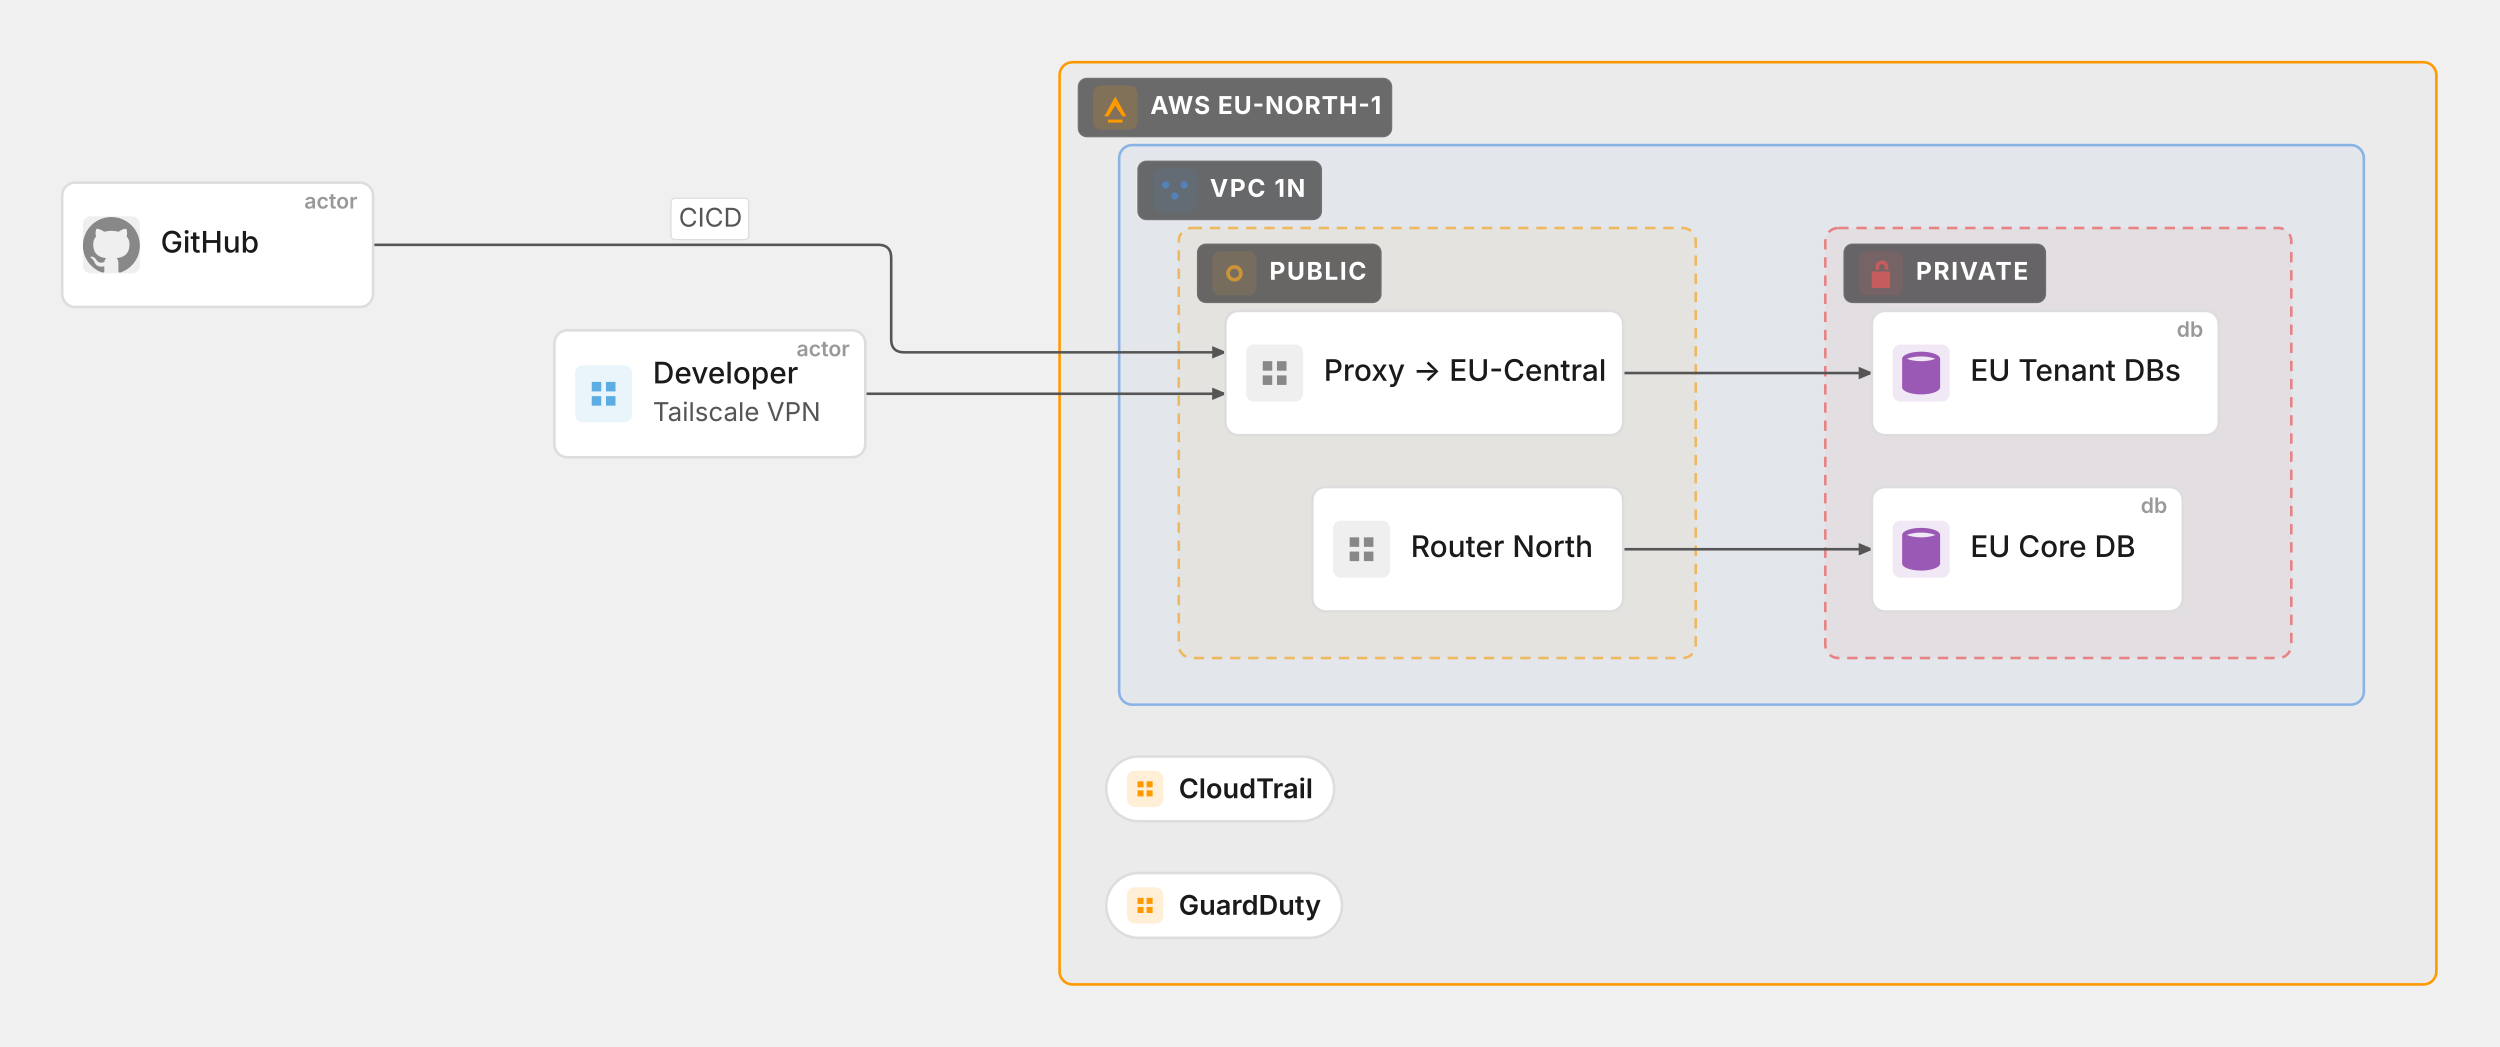
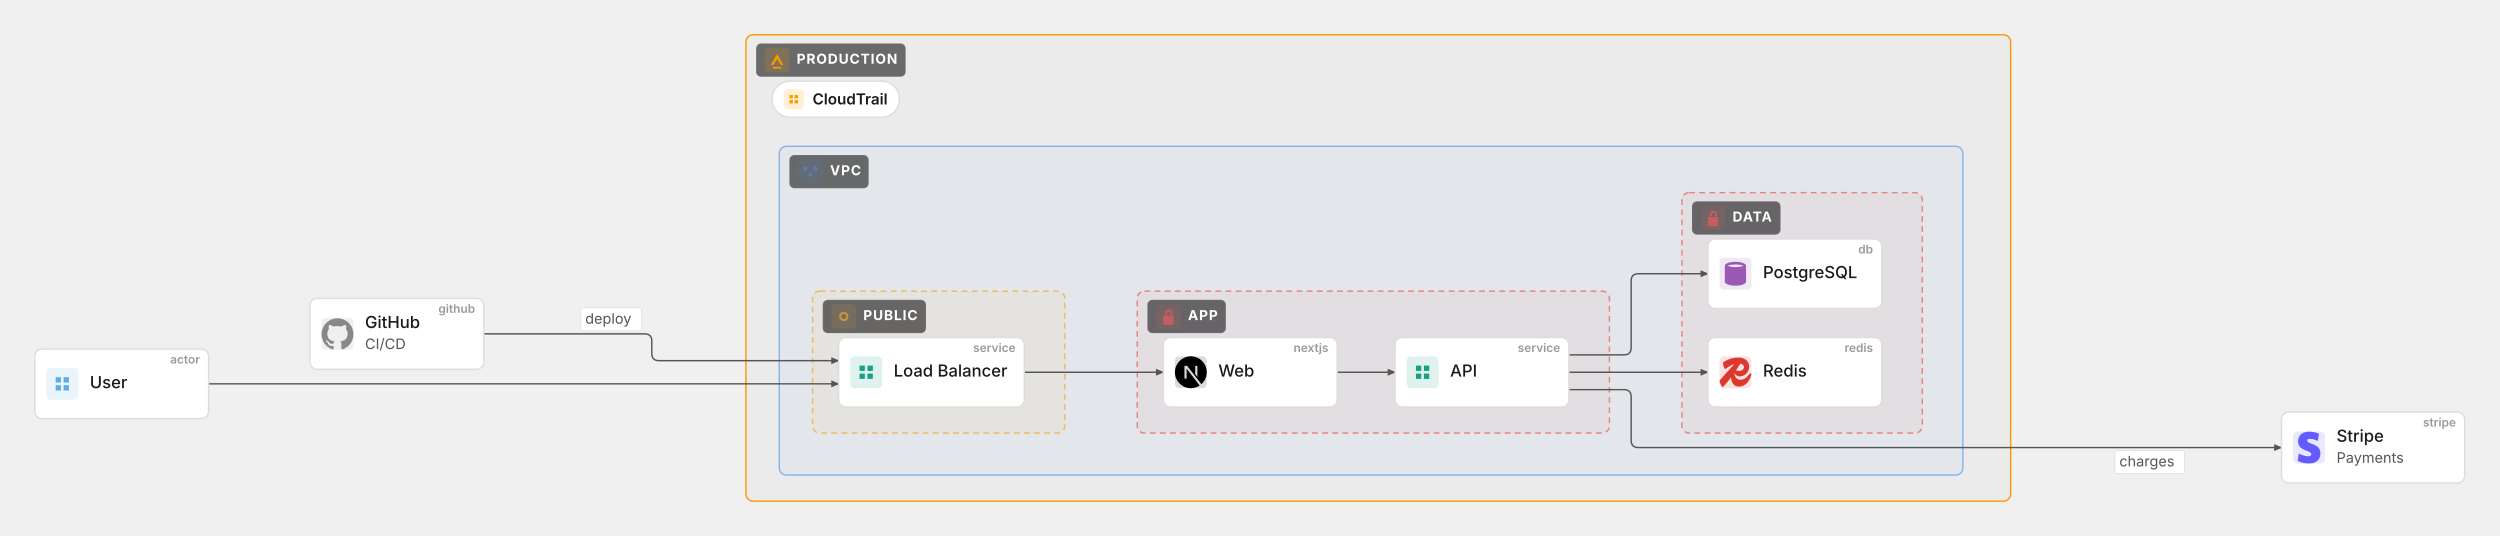
- <svg xmlns="http://www.w3.org/2000/svg" width="965" height="404" viewBox="0 0 965 404" font-family="-apple-system,BlinkMacSystemFont,'Segoe UI',system-ui,sans-serif">
+ <svg xmlns="http://www.w3.org/2000/svg" width="1726" height="370" viewBox="0 0 1726 370" font-family="-apple-system,BlinkMacSystemFont,'Segoe UI',system-ui,sans-serif">
  <defs>
    <marker id="bromaid-arr" viewBox="0 0 10 10" refX="8.5" refY="5" markerWidth="6" markerHeight="6" orient="auto" markerUnits="strokeWidth">
      <path d="M0 1 L9.5 5 L0 9 z" fill="#555555" />
    </marker>
  </defs>
-   <rect x="409" y="24" width="531.446" height="356" rx="5" fill="rgba(120,120,120,0.05)" stroke="#FF9900" stroke-width="1" />
-   <rect x="416" y="30" width="121.409" height="23" rx="3.5" fill="rgba(0,0,0,0.55)" stroke="rgba(255,255,255,0.06)" stroke-width="1" />
-   <rect x="422" y="33" width="17" height="17" rx="3" fill="#FF9900" opacity="0.16" />
-   <g transform="translate(422 33) scale(0.7083333)" fill="#FF9900">
+   <rect x="515" y="24" width="873.152" height="322" rx="5" fill="rgba(120,120,120,0.05)" stroke="#FF9900" stroke-width="1" />
+   <rect x="522" y="30" width="103.259" height="23" rx="3.5" fill="rgba(0,0,0,0.55)" stroke="rgba(255,255,255,0.06)" stroke-width="1" />
+   <rect x="528" y="33" width="17" height="17" rx="3" fill="#FF9900" opacity="0.16" />
+   <g transform="translate(528 33) scale(0.7083333)" fill="#FF9900">
    <path d="M6 16.8 12 6l6 10.8h-2.2L12 10.9 8.2 16.8H6Z" />
    <path d="M8.1 18.6h7.8v1.6H8.1z" />
  </g>
-   <text x="444" y="44" font-size="9.5" font-weight="650" fill="#ffffff" letter-spacing="0.35">
-     <tspan x="444">AWS EU-NORTH-1</tspan>
+   <text x="550" y="44" font-size="9.5" font-weight="650" fill="#ffffff" letter-spacing="0.6">
+     <tspan x="550">PRODUCTION</tspan>
  </text>
-   <rect x="432" y="56" width="480.446" height="216" rx="5" fill="rgba(74,144,226,0.05)" stroke="rgba(74,144,226,0.6)" stroke-width="1" />
-   <rect x="439" y="62" width="71.314" height="23" rx="3.5" fill="rgba(0,0,0,0.55)" stroke="rgba(255,255,255,0.06)" stroke-width="1" />
-   <rect x="445" y="65" width="17" height="17" rx="3" fill="rgba(74,144,226,0.6)" opacity="0.16" />
-   <g transform="translate(445 65) scale(0.7083333)" fill="rgba(74,144,226,0.6)">
+   <rect x="538" y="101" width="817.152" height="227" rx="5" fill="rgba(74,144,226,0.05)" stroke="rgba(74,144,226,0.6)" stroke-width="1" />
+   <rect x="545" y="107" width="54.732" height="23" rx="3.5" fill="rgba(0,0,0,0.55)" stroke="rgba(255,255,255,0.06)" stroke-width="1" />
+   <rect x="551" y="110" width="17" height="17" rx="3" fill="rgba(74,144,226,0.6)" opacity="0.16" />
+   <g transform="translate(551 110) scale(0.7083333)" fill="rgba(74,144,226,0.6)">
    <path d="M7 7a2 2 0 1 0 0 4 2 2 0 0 0 0-4Zm10 0a2 2 0 1 0 0 4 2 2 0 0 0 0-4ZM12 13a2 2 0 1 0 0 4 2 2 0 0 0 0-4Z" />
    <path d="M8.7 10.3 10.9 13m4.4 0 2.2-2.7M9 9h6" />
  </g>
-   <text x="467" y="76" font-size="9.5" font-weight="650" fill="#ffffff" letter-spacing="0.6">
-     <tspan x="467">VPC 1N</tspan>
+   <text x="573" y="121" font-size="9.5" font-weight="650" fill="#ffffff" letter-spacing="0.6">
+     <tspan x="573">VPC</tspan>
  </text>
-   <rect x="455" y="88" width="199.556" height="166" rx="5" fill="rgba(242,166,39,0.06)" stroke="rgba(242,166,39,0.7)" stroke-width="1" stroke-dasharray="4 3" />
-   <rect x="462" y="94" width="71.314" height="23" rx="3.5" fill="rgba(0,0,0,0.55)" stroke="rgba(255,255,255,0.06)" stroke-width="1" />
-   <rect x="468" y="97" width="17" height="17" rx="3" fill="rgba(242,166,39,0.7)" opacity="0.16" />
-   <g transform="translate(468 97) scale(0.7083333)" fill="rgba(242,166,39,0.7)">
+   <rect x="561" y="201" width="174.152" height="98" rx="5" fill="rgba(242,166,39,0.06)" stroke="rgba(242,166,39,0.7)" stroke-width="1" stroke-dasharray="4 3" />
+   <rect x="568" y="207" width="71.314" height="23" rx="3.5" fill="rgba(0,0,0,0.55)" stroke="rgba(255,255,255,0.06)" stroke-width="1" />
+   <rect x="574" y="210" width="17" height="17" rx="3" fill="rgba(242,166,39,0.7)" opacity="0.16" />
+   <g transform="translate(574 210) scale(0.7083333)" fill="rgba(242,166,39,0.7)">
    <path d="M12 7.5a4.5 4.5 0 1 0 0 9 4.5 4.5 0 0 0 0-9Zm0 2a2.5 2.5 0 1 1 0 5 2.5 2.5 0 0 1 0-5Z" />
    <path d="M12 3v2.2M12 18.8V21M3 12h2.2M18.8 12H21M5.1 5.1l1.6 1.6M17.3 17.3l1.6 1.6M18.9 5.1l-1.6 1.6M6.7 17.3l-1.6 1.6" />
  </g>
-   <text x="490" y="108" font-size="9.5" font-weight="650" fill="#ffffff" letter-spacing="0.6">
-     <tspan x="490">PUBLIC</tspan>
+   <text x="596" y="221" font-size="9.5" font-weight="650" fill="#ffffff" letter-spacing="0.6">
+     <tspan x="596">PUBLIC</tspan>
  </text>
-   <rect x="704.556" y="88" width="179.891" height="166" rx="5" fill="rgba(232,90,90,0.06)" stroke="rgba(232,90,90,0.7)" stroke-width="1" stroke-dasharray="4 3" />
-   <rect x="711.556" y="94" width="78.251" height="23" rx="3.5" fill="rgba(0,0,0,0.55)" stroke="rgba(255,255,255,0.06)" stroke-width="1" />
-   <rect x="717.556" y="97" width="17" height="17" rx="3" fill="rgba(232,90,90,0.7)" opacity="0.16" />
-   <g transform="translate(717.5555 97) scale(0.7083333)" fill="rgba(232,90,90,0.7)">
+   <rect x="785.152" y="201" width="326" height="98" rx="5" fill="rgba(232,90,90,0.06)" stroke="rgba(232,90,90,0.7)" stroke-width="1" stroke-dasharray="4 3" />
+   <rect x="792.152" y="207" width="54.209" height="23" rx="3.5" fill="rgba(0,0,0,0.55)" stroke="rgba(255,255,255,0.06)" stroke-width="1" />
+   <rect x="798.152" y="210" width="17" height="17" rx="3" fill="rgba(232,90,90,0.7)" opacity="0.16" />
+   <g transform="translate(798.152 210) scale(0.7083333)" fill="rgba(232,90,90,0.7)">
    <path d="M7 11h10v9H7v-9Zm2-1V8.5A3.5 3.5 0 0 1 12.5 5 3.5 3.5 0 0 1 16 8.5V10h-2V8.5A1.5 1.5 0 0 0 12.5 7 1.5 1.5 0 0 0 11 8.5V10H9Z" />
  </g>
-   <text x="739.556" y="108" font-size="9.5" font-weight="650" fill="#ffffff" letter-spacing="0.6">
-     <tspan x="739.556">PRIVATE</tspan>
+   <text x="820.152" y="221" font-size="9.5" font-weight="650" fill="#ffffff" letter-spacing="0.6">
+     <tspan x="820.152">APP</tspan>
  </text>
-   <path d="M 334 152 L 473 152" fill="none" stroke="#555555" stroke-width="1" stroke-linecap="round" stroke-linejoin="round" marker-end="url(#bromaid-arr)" />
-   <path d="M 144 94.5 L 339 94.5 Q 344 94.5 344 99.5 L 344 131 Q 344 136 349 136 L 473 136" fill="none" stroke="#555555" stroke-width="1" stroke-linecap="round" stroke-linejoin="round" marker-end="url(#bromaid-arr)" />
-   <rect x="259" y="76.5" width="30" height="16" rx="1.5" fill="#ffffff" stroke="#dddddd" stroke-width="0.5" />
-   <text x="262" y="87.5" font-size="10" fill="#555555">CICD</text>
-   <path d="M 626.556 144 L 722.556 144" fill="none" stroke="#555555" stroke-width="1" stroke-linecap="round" stroke-linejoin="round" marker-end="url(#bromaid-arr)" />
-   <path d="M 626.556 212 L 722.556 212" fill="none" stroke="#555555" stroke-width="1" stroke-linecap="round" stroke-linejoin="round" marker-end="url(#bromaid-arr)" />
-   <rect x="427" y="292" width="88" height="25" rx="12.5" fill="#ffffff" stroke="#dddddd" stroke-width="1" />
-   <rect x="435" y="297.5" width="14" height="14" rx="3" fill="#FF9900" opacity="0.16" />
-   <g transform="translate(435 297.5) scale(0.5833333)" fill="#FF9900">
+   <rect x="1161.152" y="133" width="166" height="166" rx="5" fill="rgba(232,90,90,0.06)" stroke="rgba(232,90,90,0.7)" stroke-width="1" stroke-dasharray="4 3" />
+   <rect x="1168.152" y="139" width="61.136" height="23" rx="3.5" fill="rgba(0,0,0,0.55)" stroke="rgba(255,255,255,0.06)" stroke-width="1" />
+   <rect x="1174.152" y="142" width="17" height="17" rx="3" fill="rgba(232,90,90,0.7)" opacity="0.16" />
+   <g transform="translate(1174.152 142) scale(0.7083333)" fill="rgba(232,90,90,0.7)">
+     <path d="M7 11h10v9H7v-9Zm2-1V8.5A3.5 3.5 0 0 1 12.5 5 3.5 3.5 0 0 1 16 8.5V10h-2V8.5A1.5 1.5 0 0 0 12.5 7 1.5 1.5 0 0 0 11 8.5V10H9Z" />
+   </g>
+   <text x="1196.152" y="153" font-size="9.5" font-weight="650" fill="#ffffff" letter-spacing="0.6">
+     <tspan x="1196.152">DATA</tspan>
+   </text>
+   <path d="M 144 265 L 579 265" fill="none" stroke="#555555" stroke-width="1" stroke-linecap="round" stroke-linejoin="round" marker-end="url(#bromaid-arr)" />
+   <path d="M 707.152 257 L 803.152 257" fill="none" stroke="#555555" stroke-width="1" stroke-linecap="round" stroke-linejoin="round" marker-end="url(#bromaid-arr)" />
+   <path d="M 923.152 257 L 963.152 257" fill="none" stroke="#555555" stroke-width="1" stroke-linecap="round" stroke-linejoin="round" marker-end="url(#bromaid-arr)" />
+   <path d="M 1083.152 245 L 1121.152 245 Q 1126.152 245 1126.152 240 L 1126.152 194 Q 1126.152 189 1131.152 189 L 1179.152 189" fill="none" stroke="#555555" stroke-width="1" stroke-linecap="round" stroke-linejoin="round" marker-end="url(#bromaid-arr)" />
+   <path d="M 1083.152 257 L 1179.152 257" fill="none" stroke="#555555" stroke-width="1" stroke-linecap="round" stroke-linejoin="round" marker-end="url(#bromaid-arr)" />
+   <path d="M 1083.152 269 L 1121.152 269 Q 1126.152 269 1126.152 274 L 1126.152 304 Q 1126.152 309 1131.152 309 L 1575.152 309" fill="none" stroke="#555555" stroke-width="1" stroke-linecap="round" stroke-linejoin="round" marker-end="url(#bromaid-arr)" />
+   <rect x="1460.152" y="311" width="48" height="16" rx="1.5" fill="#ffffff" stroke="#dddddd" stroke-width="0.5" />
+   <text x="1463.152" y="322" font-size="10" fill="#555555">charges</text>
+   <path d="M 334 230.5 L 445 230.5 Q 450 230.5 450 235.5 L 450 244 Q 450 249 455 249 L 579 249" fill="none" stroke="#555555" stroke-width="1" stroke-linecap="round" stroke-linejoin="round" marker-end="url(#bromaid-arr)" />
+   <rect x="401" y="212.5" width="42" height="16" rx="1.5" fill="#ffffff" stroke="#dddddd" stroke-width="0.5" />
+   <text x="404" y="223.5" font-size="10" fill="#555555">deploy</text>
+   <rect x="24" y="241" width="120" height="48" rx="5" fill="#ffffff" stroke="#dddddd" stroke-width="1" />
+   <text x="138" y="251" font-size="8.2" font-weight="600" fill="#999999" text-anchor="end">actor</text>
+   <rect x="32" y="254" width="22" height="22" rx="3" fill="#5dade2" opacity="0.14" />
+   <g transform="translate(32 254) scale(0.9166667)" fill="#5dade2">
    <path d="M7 7h4v4H7V7z" />
    <path d="M13 7h4v4h-4V7z" />
    <path d="M7 13h4v4H7v-4z" />
    <path d="M13 13h4v4h-4v-4z" />
  </g>
-   <text x="455" y="308.1" font-size="10.5" font-weight="600" fill="#1a1a1a">CloudTrail</text>
-   <rect x="427" y="337" width="91" height="25" rx="12.5" fill="#ffffff" stroke="#dddddd" stroke-width="1" />
-   <rect x="435" y="342.5" width="14" height="14" rx="3" fill="#FF9900" opacity="0.16" />
-   <g transform="translate(435 342.5) scale(0.5833333)" fill="#FF9900">
+   <text x="62" y="268" font-size="11.5" font-weight="500" fill="#1a1a1a">
+     <tspan x="62">User</tspan>
+   </text>
+   <rect x="214" y="206" width="120" height="49" rx="5" fill="#ffffff" stroke="#dddddd" stroke-width="1" />
+   <text x="328" y="216" font-size="8.2" font-weight="600" fill="#999999" text-anchor="end">github</text>
+   <rect x="222" y="219.5" width="22" height="22" rx="3" fill="#888888" opacity="0.14" />
+   <g transform="translate(222 219.5) scale(0.9166667)" fill="#888888">
+     <path d="M12 .297c-6.63 0-12 5.373-12 12 0 5.303 3.438 9.8 8.205 11.385.6.113.82-.258.82-.577 0-.285-.01-1.04-.015-2.04-3.338.724-4.042-1.61-4.042-1.61C4.422 18.07 3.633 17.7 3.633 17.7c-1.087-.744.084-.729.084-.729 1.205.084 1.838 1.236 1.838 1.236 1.07 1.835 2.809 1.305 3.495.998.108-.776.417-1.305.76-1.605-2.665-.3-5.466-1.332-5.466-5.93 0-1.31.465-2.38 1.235-3.22-.135-.303-.54-1.523.105-3.176 0 0 1.005-.322 3.3 1.23.96-.267 1.98-.399 3-.405 1.02.006 2.04.138 3 .405 2.28-1.552 3.285-1.23 3.285-1.23.645 1.653.24 2.873.12 3.176.765.84 1.23 1.91 1.23 3.22 0 4.61-2.805 5.625-5.475 5.92.42.36.81 1.096.81 2.22 0 1.606-.015 2.896-.015 3.286 0 .315.21.69.825.57C20.565 22.092 24 17.592 24 12.297c0-6.627-5.373-12-12-12" />
+   </g>
+   <text x="252" y="226.5" font-size="11.5" font-weight="500" fill="#1a1a1a">
+     <tspan x="252">GitHub</tspan>
+   </text>
+   <text x="252" y="241" font-size="10" fill="#555555">
+     <tspan x="252">CI/CD</tspan>
+   </text>
+   <rect x="1575.152" y="284.5" width="126.46" height="49" rx="5" fill="#ffffff" stroke="#dddddd" stroke-width="1" />
+   <text x="1695.612" y="294.5" font-size="8.2" font-weight="600" fill="#999999" text-anchor="end">stripe</text>
+   <rect x="1583.152" y="298" width="22" height="22" rx="3" fill="#635BFF" opacity="0.14" />
+   <g transform="translate(1583.152 298) scale(0.9166667)" fill="#635BFF">
+     <path d="M13.976 9.15c-2.172-.806-3.356-1.426-3.356-2.409 0-.831.683-1.305 1.901-1.305 2.227 0 4.515.858 6.09 1.631l.89-5.494C18.252.975 15.697 0 12.165 0 9.667 0 7.589.654 6.104 1.872 4.56 3.147 3.757 4.992 3.757 7.218c0 4.039 2.467 5.76 6.476 7.219 2.585.92 3.445 1.574 3.445 2.583 0 .98-.84 1.545-2.354 1.545-1.875 0-4.965-.921-6.99-2.109l-.9 5.555C5.175 22.99 8.385 24 11.714 24c2.641 0 4.843-.624 6.328-1.813 1.664-1.305 2.525-3.236 2.525-5.732 0-4.128-2.524-5.851-6.594-7.305h.003z" />
+   </g>
+   <text x="1613.152" y="305" font-size="11.5" font-weight="500" fill="#1a1a1a">
+     <tspan x="1613.152">Stripe</tspan>
+   </text>
+   <text x="1613.152" y="319.5" font-size="10" fill="#555555">
+     <tspan x="1613.152">Payments</tspan>
+   </text>
+   <rect x="533" y="56" width="88" height="25" rx="12.5" fill="#ffffff" stroke="#dddddd" stroke-width="1" />
+   <rect x="541" y="61.5" width="14" height="14" rx="3" fill="#FF9900" opacity="0.16" />
+   <g transform="translate(541 61.5) scale(0.5833333)" fill="#FF9900">
    <path d="M7 7h4v4H7V7z" />
    <path d="M13 7h4v4h-4V7z" />
    <path d="M7 13h4v4H7v-4z" />
    <path d="M13 13h4v4h-4v-4z" />
  </g>
-   <text x="455" y="353.1" font-size="10.5" font-weight="600" fill="#1a1a1a">GuardDuty</text>
-   <rect x="473" y="120" width="153.556" height="48" rx="5" fill="#ffffff" stroke="#dddddd" stroke-width="1" />
-   <rect x="481" y="133" width="22" height="22" rx="3" fill="#888888" opacity="0.14" />
-   <g transform="translate(481 133) scale(0.9166667)" fill="#888888">
+   <text x="561" y="72.1" font-size="10.5" font-weight="600" fill="#1a1a1a">CloudTrail</text>
+   <rect x="579" y="233" width="128.152" height="48" rx="5" fill="#ffffff" stroke="#dddddd" stroke-width="1" />
+   <text x="701.152" y="243" font-size="8.2" font-weight="600" fill="#999999" text-anchor="end">service</text>
+   <rect x="587" y="246" width="22" height="22" rx="3" fill="#16a085" opacity="0.14" />
+   <g transform="translate(587 246) scale(0.9166667)" fill="#16a085">
    <path d="M7 7h4v4H7V7z" />
    <path d="M13 7h4v4h-4V7z" />
    <path d="M7 13h4v4H7v-4z" />
    <path d="M13 13h4v4h-4v-4z" />
  </g>
-   <text x="511" y="147" font-size="11.5" font-weight="500" fill="#1a1a1a">
-     <tspan x="511">Proxy → EU-Central</tspan>
+   <text x="617" y="260" font-size="11.5" font-weight="500" fill="#1a1a1a">
+     <tspan x="617">Load Balancer</tspan>
  </text>
-   <rect x="506.556" y="188" width="120" height="48" rx="5" fill="#ffffff" stroke="#dddddd" stroke-width="1" />
-   <rect x="514.556" y="201" width="22" height="22" rx="3" fill="#888888" opacity="0.14" />
-   <g transform="translate(514.5555 201) scale(0.9166667)" fill="#888888">
+   <rect x="803.152" y="233" width="120" height="48" rx="5" fill="#ffffff" stroke="#dddddd" stroke-width="1" />
+   <text x="917.152" y="243" font-size="8.2" font-weight="600" fill="#999999" text-anchor="end">nextjs</text>
+   <rect x="811.152" y="246" width="22" height="22" rx="3" fill="#000000" opacity="0.14" />
+   <g transform="translate(811.152 246) scale(0.9166667)" fill="#000000">
+     <path d="M18.665 21.978C16.758 23.255 14.465 24 12 24 5.377 24 0 18.623 0 12S5.377 0 12 0s12 5.377 12 12c0 3.583-1.574 6.801-4.067 9.001L9.219 7.2H7.2v9.596h1.615V9.251l9.85 12.727Zm-3.332-8.533 1.6 2.061V7.2h-1.6v6.245Z" />
+   </g>
+   <text x="841.152" y="260" font-size="11.5" font-weight="500" fill="#1a1a1a">
+     <tspan x="841.152">Web</tspan>
+   </text>
+   <rect x="963.152" y="233" width="120" height="48" rx="5" fill="#ffffff" stroke="#dddddd" stroke-width="1" />
+   <text x="1077.152" y="243" font-size="8.2" font-weight="600" fill="#999999" text-anchor="end">service</text>
+   <rect x="971.152" y="246" width="22" height="22" rx="3" fill="#16a085" opacity="0.14" />
+   <g transform="translate(971.152 246) scale(0.9166667)" fill="#16a085">
    <path d="M7 7h4v4H7V7z" />
    <path d="M13 7h4v4h-4V7z" />
    <path d="M7 13h4v4H7v-4z" />
    <path d="M13 13h4v4h-4v-4z" />
  </g>
-   <text x="544.556" y="215" font-size="11.5" font-weight="500" fill="#1a1a1a">
-     <tspan x="544.556">Router North</tspan>
+   <text x="1001.152" y="260" font-size="11.5" font-weight="500" fill="#1a1a1a">
+     <tspan x="1001.152">API</tspan>
  </text>
-   <rect x="722.556" y="120" width="133.891" height="48" rx="5" fill="#ffffff" stroke="#dddddd" stroke-width="1" />
-   <text x="850.446" y="130" font-size="8.2" font-weight="600" fill="#999999" text-anchor="end">db</text>
-   <rect x="730.556" y="133" width="22" height="22" rx="3" fill="#9b59b6" opacity="0.14" />
-   <g transform="translate(730.5555 133) scale(0.9166667)" fill="#9b59b6">
+   <rect x="1179.152" y="165" width="120" height="48" rx="5" fill="#ffffff" stroke="#dddddd" stroke-width="1" />
+   <text x="1293.152" y="175" font-size="8.2" font-weight="600" fill="#999999" text-anchor="end">db</text>
+   <rect x="1187.152" y="178" width="22" height="22" rx="3" fill="#9b59b6" opacity="0.14" />
+   <g transform="translate(1187.152 178) scale(0.9166667)" fill="#9b59b6">
    <path d="M12 3c-4.42 0-8 1.34-8 3v12c0 1.66 3.58 3 8 3s8-1.34 8-3V6c0-1.66-3.58-3-8-3zm0 2c3.87 0 6 .99 6 1s-2.13 1-6 1-6-.99-6-1 2.13-1 6-1z" />
    <path d="M6 9.25V12c0 .71 2.13 1.75 6 1.75s6-1.04 6-1.75V9.25C16.6 10.02 14.5 10.5 12 10.5s-4.6-.48-6-1.25z" />
    <path d="M6 14.25V17c0 .71 2.13 1.75 6 1.75s6-1.04 6-1.75v-2.75C16.6 15.02 14.5 15.5 12 15.5s-4.6-.48-6-1.25z" />
  </g>
-   <text x="760.556" y="147" font-size="11.5" font-weight="500" fill="#1a1a1a">
-     <tspan x="760.556">EU Tenant DBs</tspan>
+   <text x="1217.152" y="192" font-size="11.5" font-weight="500" fill="#1a1a1a">
+     <tspan x="1217.152">PostgreSQL</tspan>
  </text>
-   <rect x="722.556" y="188" width="120" height="48" rx="5" fill="#ffffff" stroke="#dddddd" stroke-width="1" />
-   <text x="836.556" y="198" font-size="8.2" font-weight="600" fill="#999999" text-anchor="end">db</text>
-   <rect x="730.556" y="201" width="22" height="22" rx="3" fill="#9b59b6" opacity="0.14" />
-   <g transform="translate(730.5555 201) scale(0.9166667)" fill="#9b59b6">
-     <path d="M12 3c-4.42 0-8 1.34-8 3v12c0 1.66 3.58 3 8 3s8-1.34 8-3V6c0-1.66-3.58-3-8-3zm0 2c3.87 0 6 .99 6 1s-2.13 1-6 1-6-.99-6-1 2.13-1 6-1z" />
-     <path d="M6 9.25V12c0 .71 2.13 1.75 6 1.75s6-1.04 6-1.75V9.25C16.6 10.02 14.5 10.5 12 10.5s-4.6-.48-6-1.25z" />
-     <path d="M6 14.25V17c0 .71 2.13 1.75 6 1.75s6-1.04 6-1.75v-2.75C16.6 15.02 14.5 15.5 12 15.5s-4.6-.48-6-1.25z" />
+   <rect x="1179.152" y="233" width="120" height="48" rx="5" fill="#ffffff" stroke="#dddddd" stroke-width="1" />
+   <text x="1293.152" y="243" font-size="8.2" font-weight="600" fill="#999999" text-anchor="end">redis</text>
+   <rect x="1187.152" y="246" width="22" height="22" rx="3" fill="#DC382D" opacity="0.14" />
+   <g transform="translate(1187.152 246) scale(0.9166667)" fill="#DC382D">
+     <path d="M22.71 13.145c-1.66 2.092-3.452 4.483-7.038 4.483-3.203 0-4.397-2.825-4.48-5.12.701 1.484 2.073 2.685 4.214 2.63 4.117-.133 6.94-3.852 6.94-7.239 0-4.05-3.022-6.972-8.268-6.972-3.752 0-8.4 1.428-11.455 3.685C2.59 6.937 3.885 9.958 4.35 9.626c2.648-1.904 4.748-3.13 6.784-3.744C8.12 9.244.886 17.05 0 18.425c.1 1.261 1.66 4.648 2.424 4.648.232 0 .431-.133.664-.365a100.49 100.49 0 0 0 5.54-6.765c.222 3.104 1.748 6.898 6.014 6.898 3.819 0 7.604-2.756 9.33-8.965.2-.764-.73-1.361-1.261-.73zm-4.349-5.013c0 1.959-1.926 2.922-3.685 2.922-.941 0-1.664-.247-2.235-.568 1.051-1.592 2.092-3.225 3.21-4.973 1.972.334 2.71 1.43 2.71 2.619z" />
  </g>
-   <text x="760.556" y="215" font-size="11.5" font-weight="500" fill="#1a1a1a">
-     <tspan x="760.556">EU Core DB</tspan>
-   </text>
-   <rect x="214" y="127.5" width="120" height="49" rx="5" fill="#ffffff" stroke="#dddddd" stroke-width="1" />
-   <text x="328" y="137.5" font-size="8.2" font-weight="600" fill="#999999" text-anchor="end">actor</text>
-   <rect x="222" y="141" width="22" height="22" rx="3" fill="#5dade2" opacity="0.14" />
-   <g transform="translate(222 141) scale(0.9166667)" fill="#5dade2">
-     <path d="M7 7h4v4H7V7z" />
-     <path d="M13 7h4v4h-4V7z" />
-     <path d="M7 13h4v4H7v-4z" />
-     <path d="M13 13h4v4h-4v-4z" />
-   </g>
-   <text x="252" y="148" font-size="11.5" font-weight="500" fill="#1a1a1a">
-     <tspan x="252">Developer</tspan>
-   </text>
-   <text x="252" y="162.5" font-size="10" fill="#555555">
-     <tspan x="252">Tailscale VPN</tspan>
-   </text>
-   <rect x="24" y="70.5" width="120" height="48" rx="5" fill="#ffffff" stroke="#dddddd" stroke-width="1" />
-   <text x="138" y="80.5" font-size="8.2" font-weight="600" fill="#999999" text-anchor="end">actor</text>
-   <rect x="32" y="83.5" width="22" height="22" rx="3" fill="#888888" opacity="0.14" />
-   <g transform="translate(32 83.5) scale(0.9166667)" fill="#888888">
-     <path d="M12 .297c-6.63 0-12 5.373-12 12 0 5.303 3.438 9.8 8.205 11.385.6.113.82-.258.82-.577 0-.285-.01-1.04-.015-2.04-3.338.724-4.042-1.61-4.042-1.61C4.422 18.07 3.633 17.7 3.633 17.7c-1.087-.744.084-.729.084-.729 1.205.084 1.838 1.236 1.838 1.236 1.07 1.835 2.809 1.305 3.495.998.108-.776.417-1.305.76-1.605-2.665-.3-5.466-1.332-5.466-5.93 0-1.31.465-2.38 1.235-3.22-.135-.303-.54-1.523.105-3.176 0 0 1.005-.322 3.3 1.23.96-.267 1.98-.399 3-.405 1.02.006 2.04.138 3 .405 2.28-1.552 3.285-1.23 3.285-1.23.645 1.653.24 2.873.12 3.176.765.84 1.23 1.91 1.23 3.22 0 4.61-2.805 5.625-5.475 5.92.42.36.81 1.096.81 2.22 0 1.606-.015 2.896-.015 3.286 0 .315.21.69.825.57C20.565 22.092 24 17.592 24 12.297c0-6.627-5.373-12-12-12" />
-   </g>
-   <text x="62" y="97.5" font-size="11.5" font-weight="500" fill="#1a1a1a">
-     <tspan x="62">GitHub</tspan>
+   <text x="1217.152" y="260" font-size="11.5" font-weight="500" fill="#1a1a1a">
+     <tspan x="1217.152">Redis</tspan>
  </text>
</svg>
